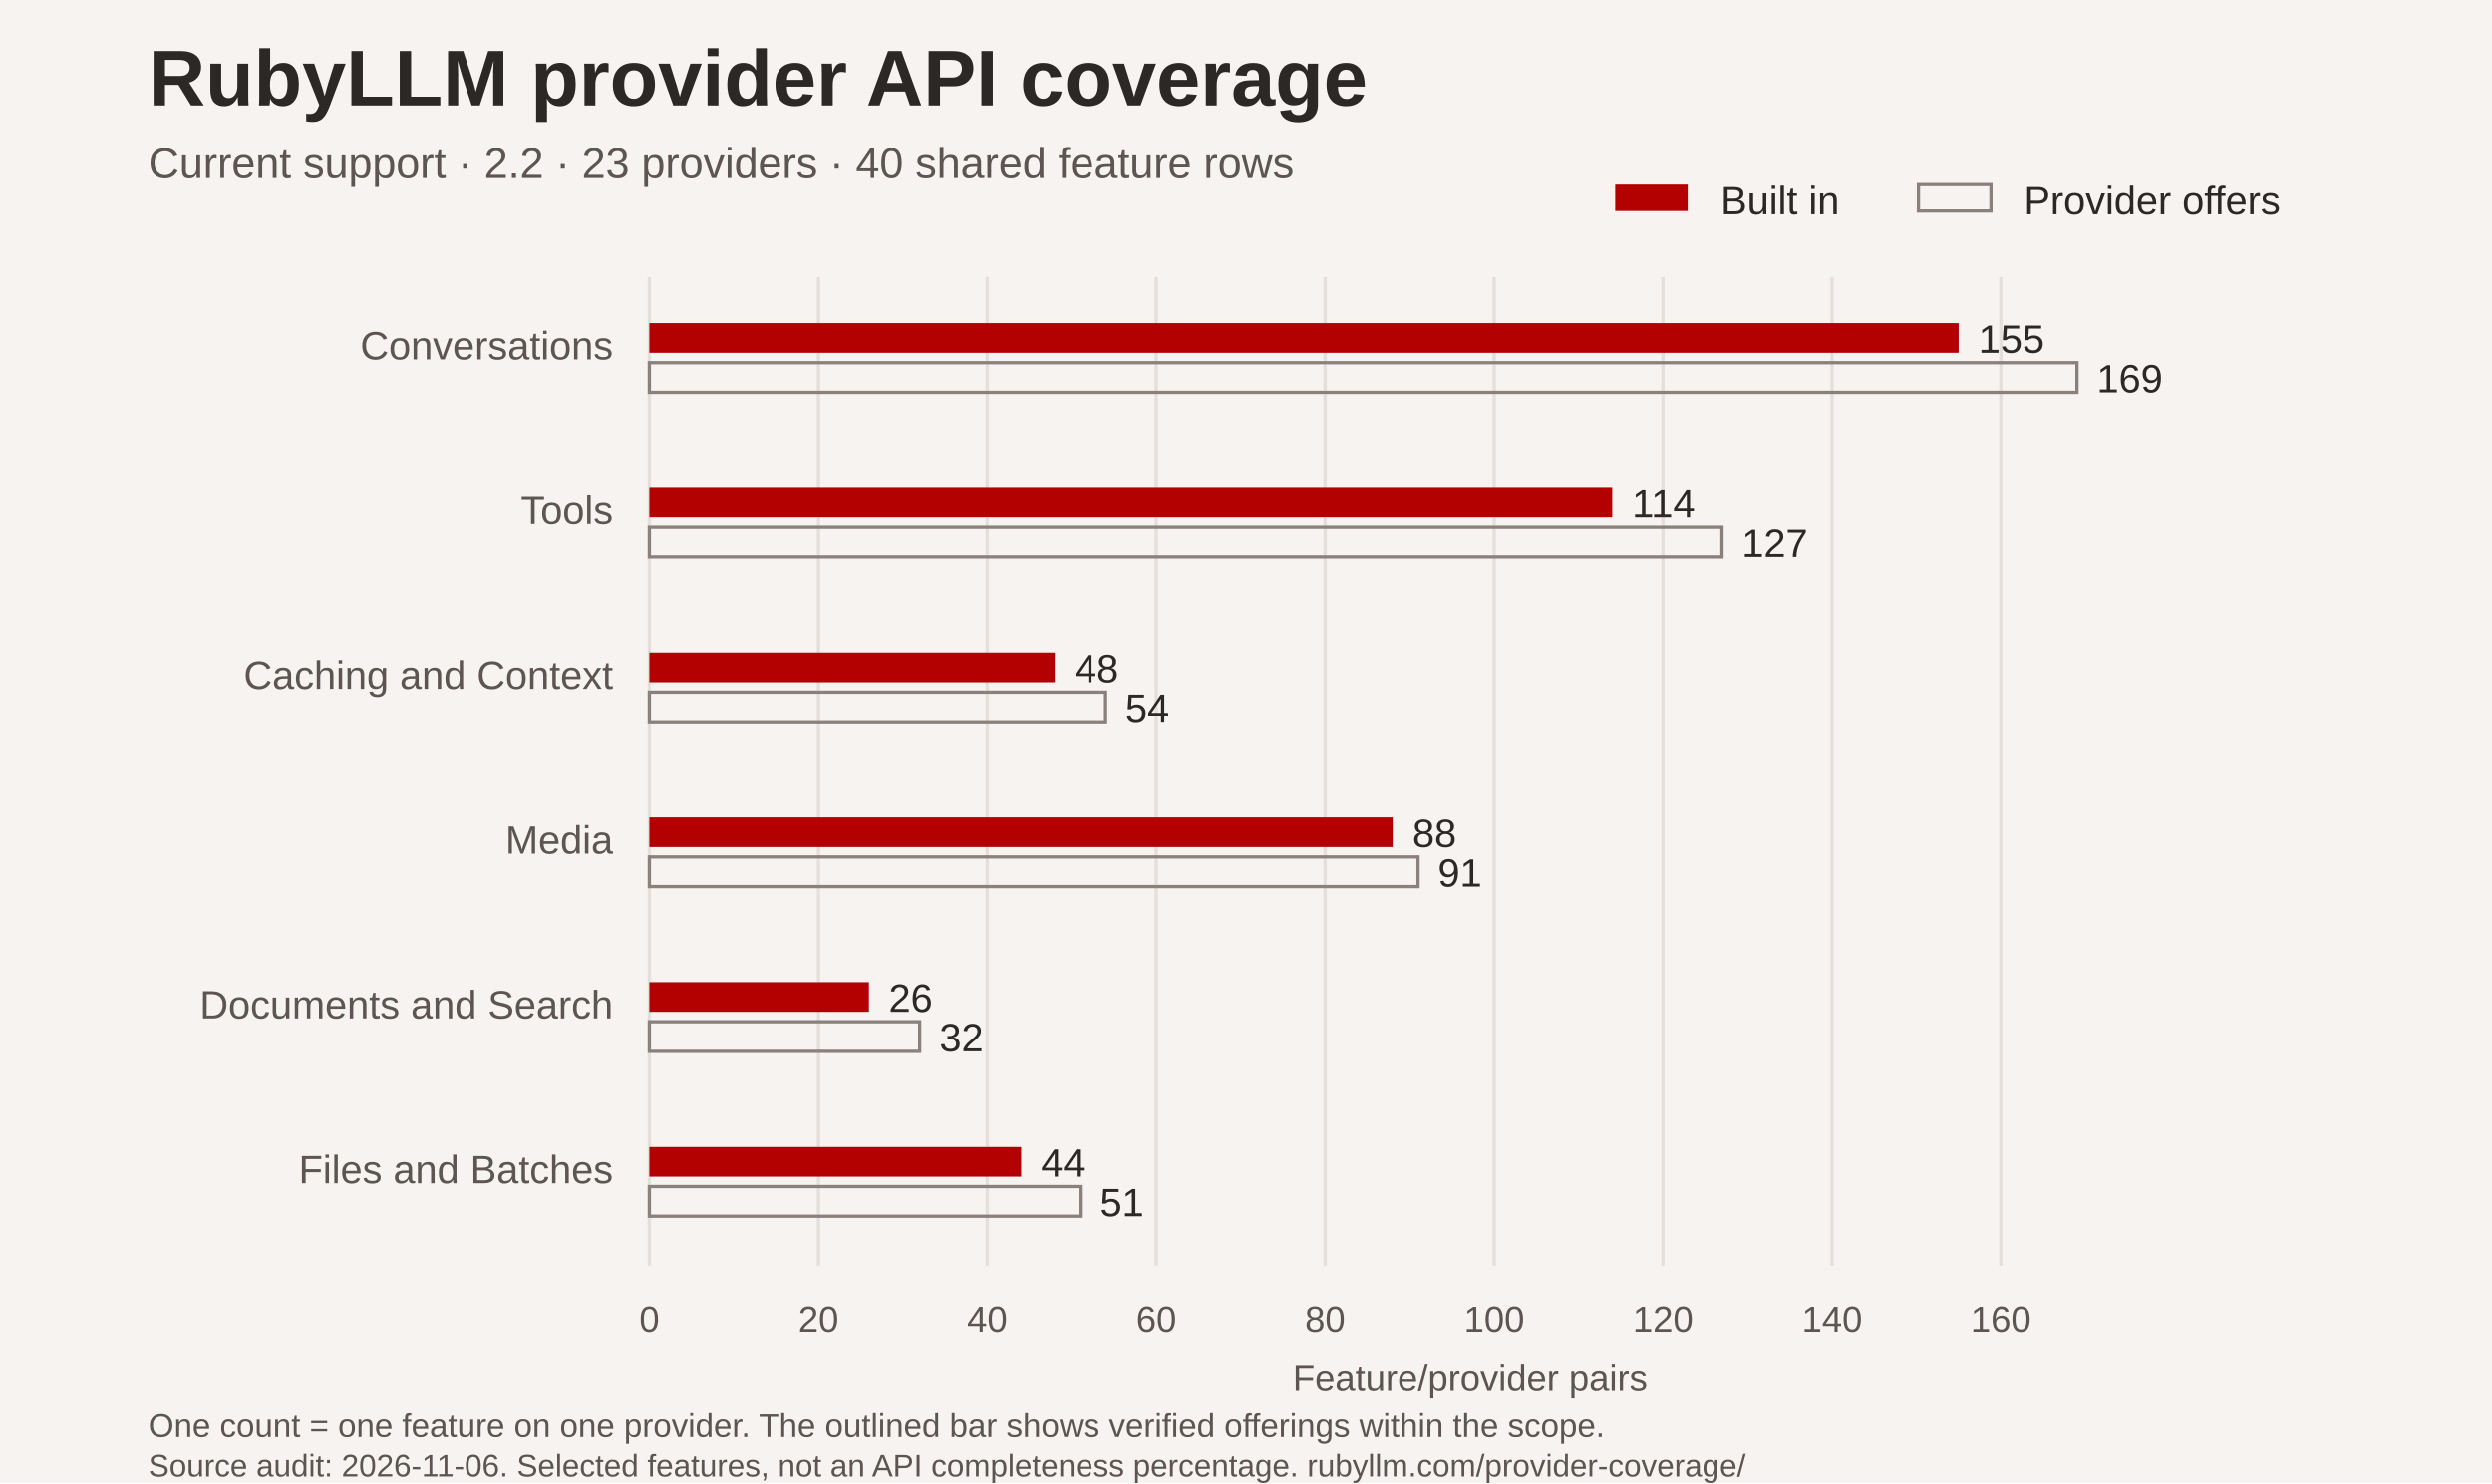
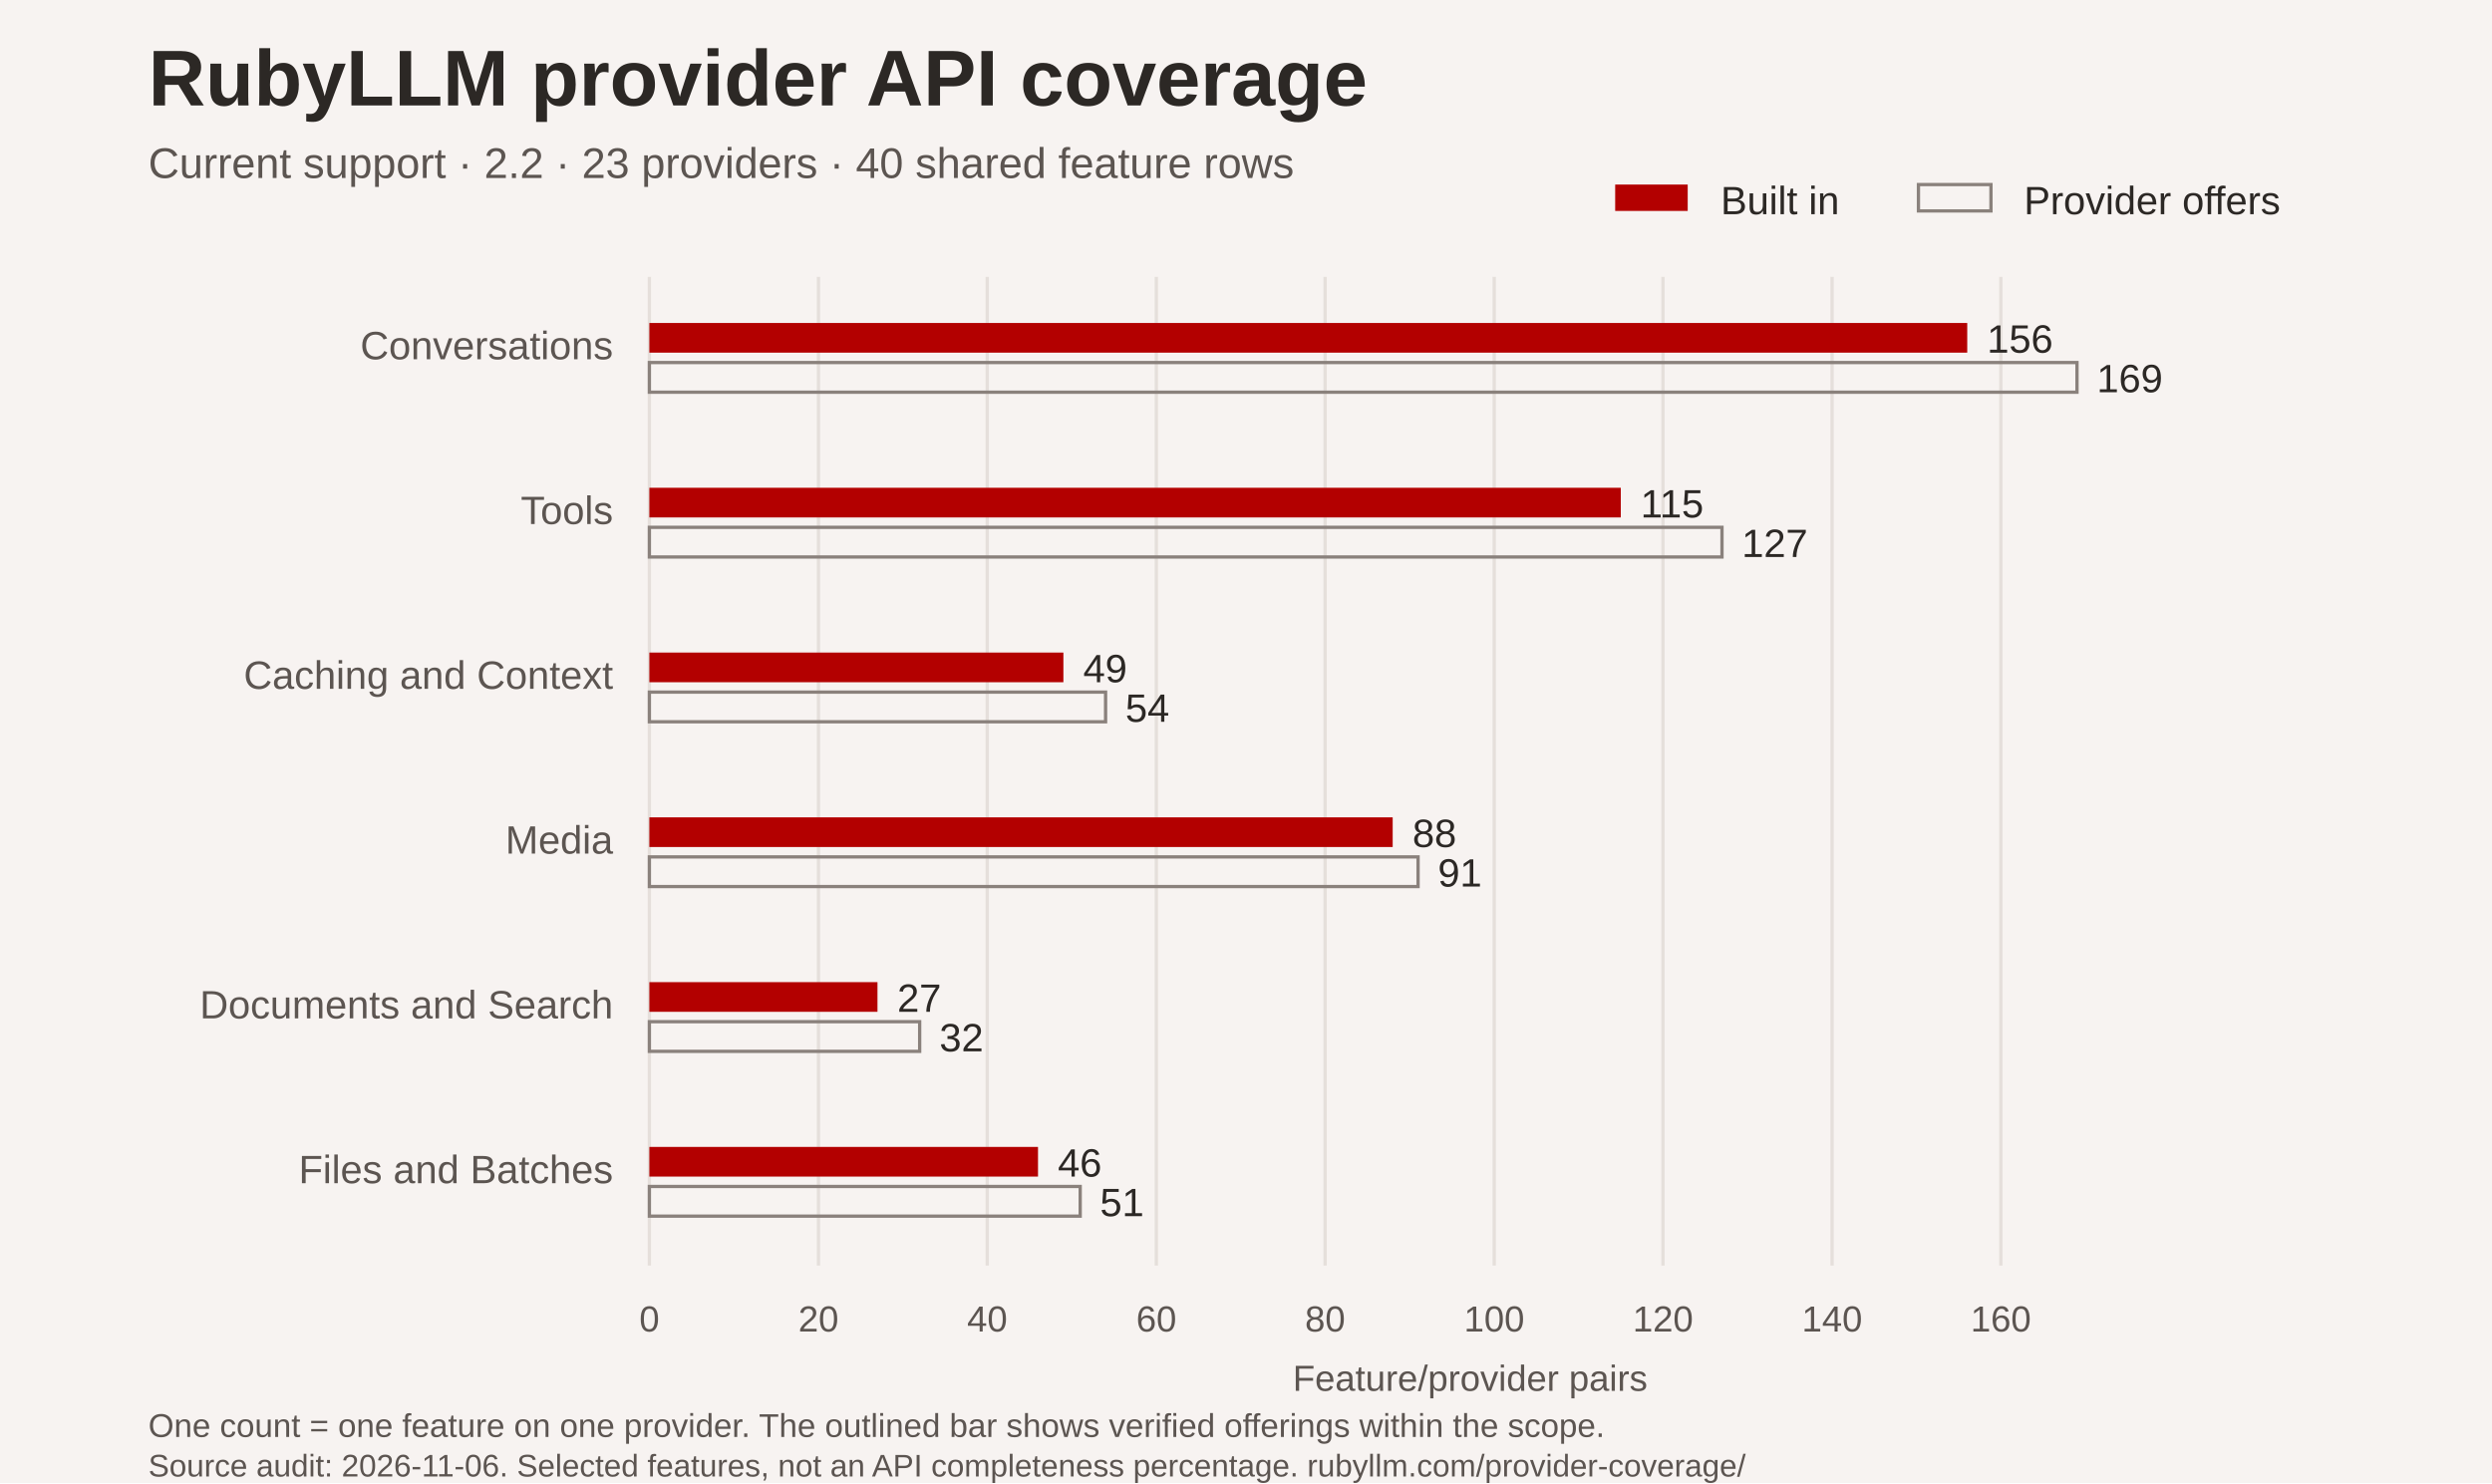
<svg xmlns="http://www.w3.org/2000/svg" width="756" height="450" viewBox="0 0 756 450" font-family="Liberation Sans, Arial, Helvetica, sans-serif" role="img" aria-labelledby="coverage-chart-title coverage-chart-description">
  <rect width="756" height="450" fill="#f7f3f1" />
  <text x="45" y="32" font-size="24" font-weight="700" fill="#2c2825">RubyLLM provider API coverage</text>
  <text x="45" y="54" font-size="13" fill="#5c5551">Current support · 2.2 · 23 providers · 40 shared feature rows</text>
  <rect x="490" y="56" width="22" height="8" fill="#b30000" />
  <text x="522" y="65" font-size="12" fill="#2c2825">Built in</text>
  <rect x="582" y="56" width="22" height="8" fill="none" stroke="#8a817c" />
  <text x="614" y="65" font-size="12" fill="#2c2825">Provider offers</text>
  <line x1="197.0" y1="84" x2="197.0" y2="384" stroke="#e5dfdb" />
  <text x="197.0" y="404" font-size="11" text-anchor="middle" fill="#5c5551">0</text>
  <line x1="248.3" y1="84" x2="248.3" y2="384" stroke="#e5dfdb" />
  <text x="248.3" y="404" font-size="11" text-anchor="middle" fill="#5c5551">20</text>
  <line x1="299.5" y1="84" x2="299.5" y2="384" stroke="#e5dfdb" />
  <text x="299.5" y="404" font-size="11" text-anchor="middle" fill="#5c5551">40</text>
  <line x1="350.8" y1="84" x2="350.8" y2="384" stroke="#e5dfdb" />
  <text x="350.8" y="404" font-size="11" text-anchor="middle" fill="#5c5551">60</text>
  <line x1="402.0" y1="84" x2="402.0" y2="384" stroke="#e5dfdb" />
  <text x="402.0" y="404" font-size="11" text-anchor="middle" fill="#5c5551">80</text>
  <line x1="453.3" y1="84" x2="453.3" y2="384" stroke="#e5dfdb" />
  <text x="453.3" y="404" font-size="11" text-anchor="middle" fill="#5c5551">100</text>
  <line x1="504.5" y1="84" x2="504.5" y2="384" stroke="#e5dfdb" />
  <text x="504.5" y="404" font-size="11" text-anchor="middle" fill="#5c5551">120</text>
  <line x1="555.8" y1="84" x2="555.8" y2="384" stroke="#e5dfdb" />
  <text x="555.8" y="404" font-size="11" text-anchor="middle" fill="#5c5551">140</text>
  <line x1="607.0" y1="84" x2="607.0" y2="384" stroke="#e5dfdb" />
  <text x="607.0" y="404" font-size="11" text-anchor="middle" fill="#5c5551">160</text>
  <text x="186" y="109" font-size="12" text-anchor="end" fill="#5c5551">Conversations</text>
-   <rect x="197" y="98" width="397.2" height="9" fill="#b30000" />
-   <text x="600.2" y="107" font-size="12" fill="#2c2825">155</text>
+   <rect x="197" y="98" width="399.8" height="9" fill="#b30000" />
+   <text x="602.8" y="107" font-size="12" fill="#2c2825">156</text>
  <rect x="197" y="110" width="433.1" height="9" fill="none" stroke="#8a817c" />
  <text x="636.1" y="119" font-size="12" fill="#2c2825">169</text>
  <text x="186" y="159" font-size="12" text-anchor="end" fill="#5c5551">Tools</text>
-   <rect x="197" y="148" width="292.1" height="9" fill="#b30000" />
-   <text x="495.1" y="157" font-size="12" fill="#2c2825">114</text>
+   <rect x="197" y="148" width="294.7" height="9" fill="#b30000" />
+   <text x="497.7" y="157" font-size="12" fill="#2c2825">115</text>
  <rect x="197" y="160" width="325.4" height="9" fill="none" stroke="#8a817c" />
  <text x="528.4" y="169" font-size="12" fill="#2c2825">127</text>
  <text x="186" y="209" font-size="12" text-anchor="end" fill="#5c5551">Caching and Context</text>
-   <rect x="197" y="198" width="123.0" height="9" fill="#b30000" />
-   <text x="326.0" y="207" font-size="12" fill="#2c2825">48</text>
+   <rect x="197" y="198" width="125.6" height="9" fill="#b30000" />
+   <text x="328.6" y="207" font-size="12" fill="#2c2825">49</text>
  <rect x="197" y="210" width="138.4" height="9" fill="none" stroke="#8a817c" />
  <text x="341.4" y="219" font-size="12" fill="#2c2825">54</text>
  <text x="186" y="259" font-size="12" text-anchor="end" fill="#5c5551">Media</text>
  <rect x="197" y="248" width="225.5" height="9" fill="#b30000" />
  <text x="428.5" y="257" font-size="12" fill="#2c2825">88</text>
  <rect x="197" y="260" width="233.2" height="9" fill="none" stroke="#8a817c" />
  <text x="436.2" y="269" font-size="12" fill="#2c2825">91</text>
  <text x="186" y="309" font-size="12" text-anchor="end" fill="#5c5551">Documents and Search</text>
-   <rect x="197" y="298" width="66.6" height="9" fill="#b30000" />
-   <text x="269.6" y="307" font-size="12" fill="#2c2825">26</text>
+   <rect x="197" y="298" width="69.2" height="9" fill="#b30000" />
+   <text x="272.2" y="307" font-size="12" fill="#2c2825">27</text>
  <rect x="197" y="310" width="82.0" height="9" fill="none" stroke="#8a817c" />
  <text x="285.0" y="319" font-size="12" fill="#2c2825">32</text>
  <text x="186" y="359" font-size="12" text-anchor="end" fill="#5c5551">Files and Batches</text>
-   <rect x="197" y="348" width="112.8" height="9" fill="#b30000" />
-   <text x="315.8" y="357" font-size="12" fill="#2c2825">44</text>
+   <rect x="197" y="348" width="117.9" height="9" fill="#b30000" />
+   <text x="320.9" y="357" font-size="12" fill="#2c2825">46</text>
  <rect x="197" y="360" width="130.7" height="9" fill="none" stroke="#8a817c" />
  <text x="333.7" y="369" font-size="12" fill="#2c2825">51</text>
  <text x="446" y="422" font-size="11" text-anchor="middle" fill="#5c5551">Feature/provider pairs</text>
  <text x="45" y="436" font-size="10" fill="#5c5551">One count = one feature on one provider. The outlined bar shows verified offerings within the scope.</text>
  <text x="45" y="448" font-size="9.5" fill="#5c5551">Source audit: 2026-11-06. Selected features, not an API completeness percentage. rubyllm.com/provider-coverage/</text>
</svg>
